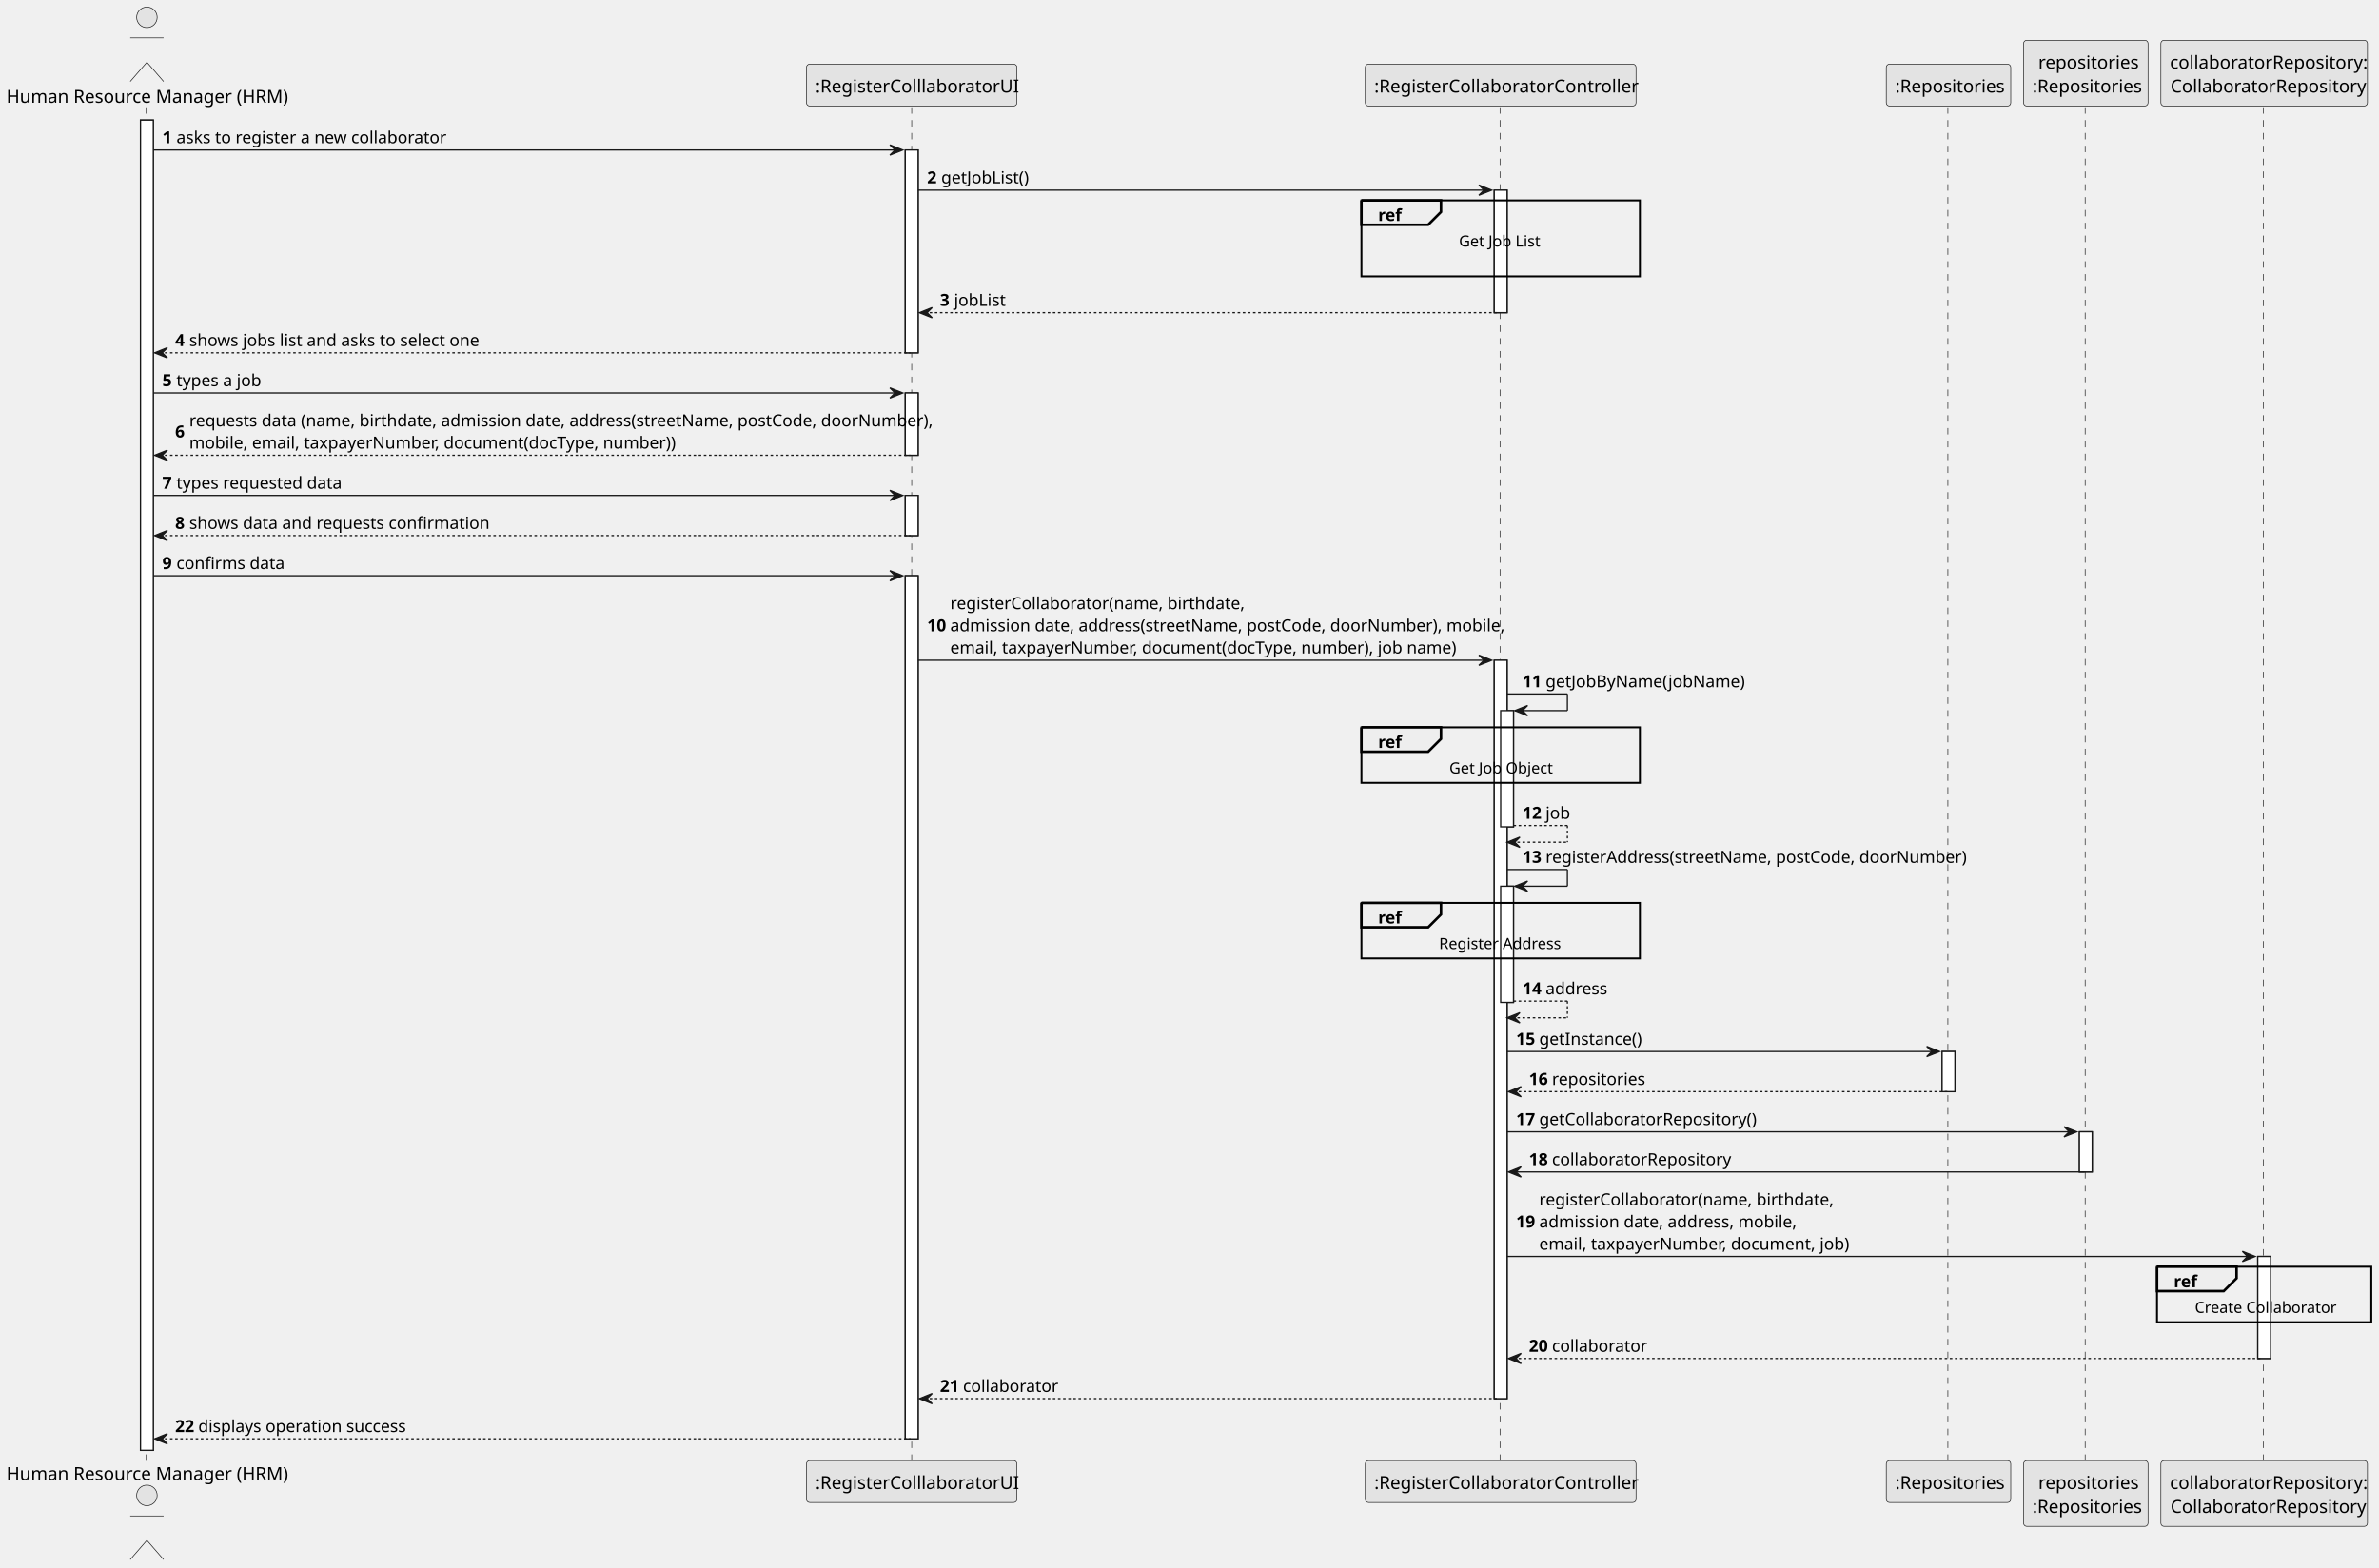
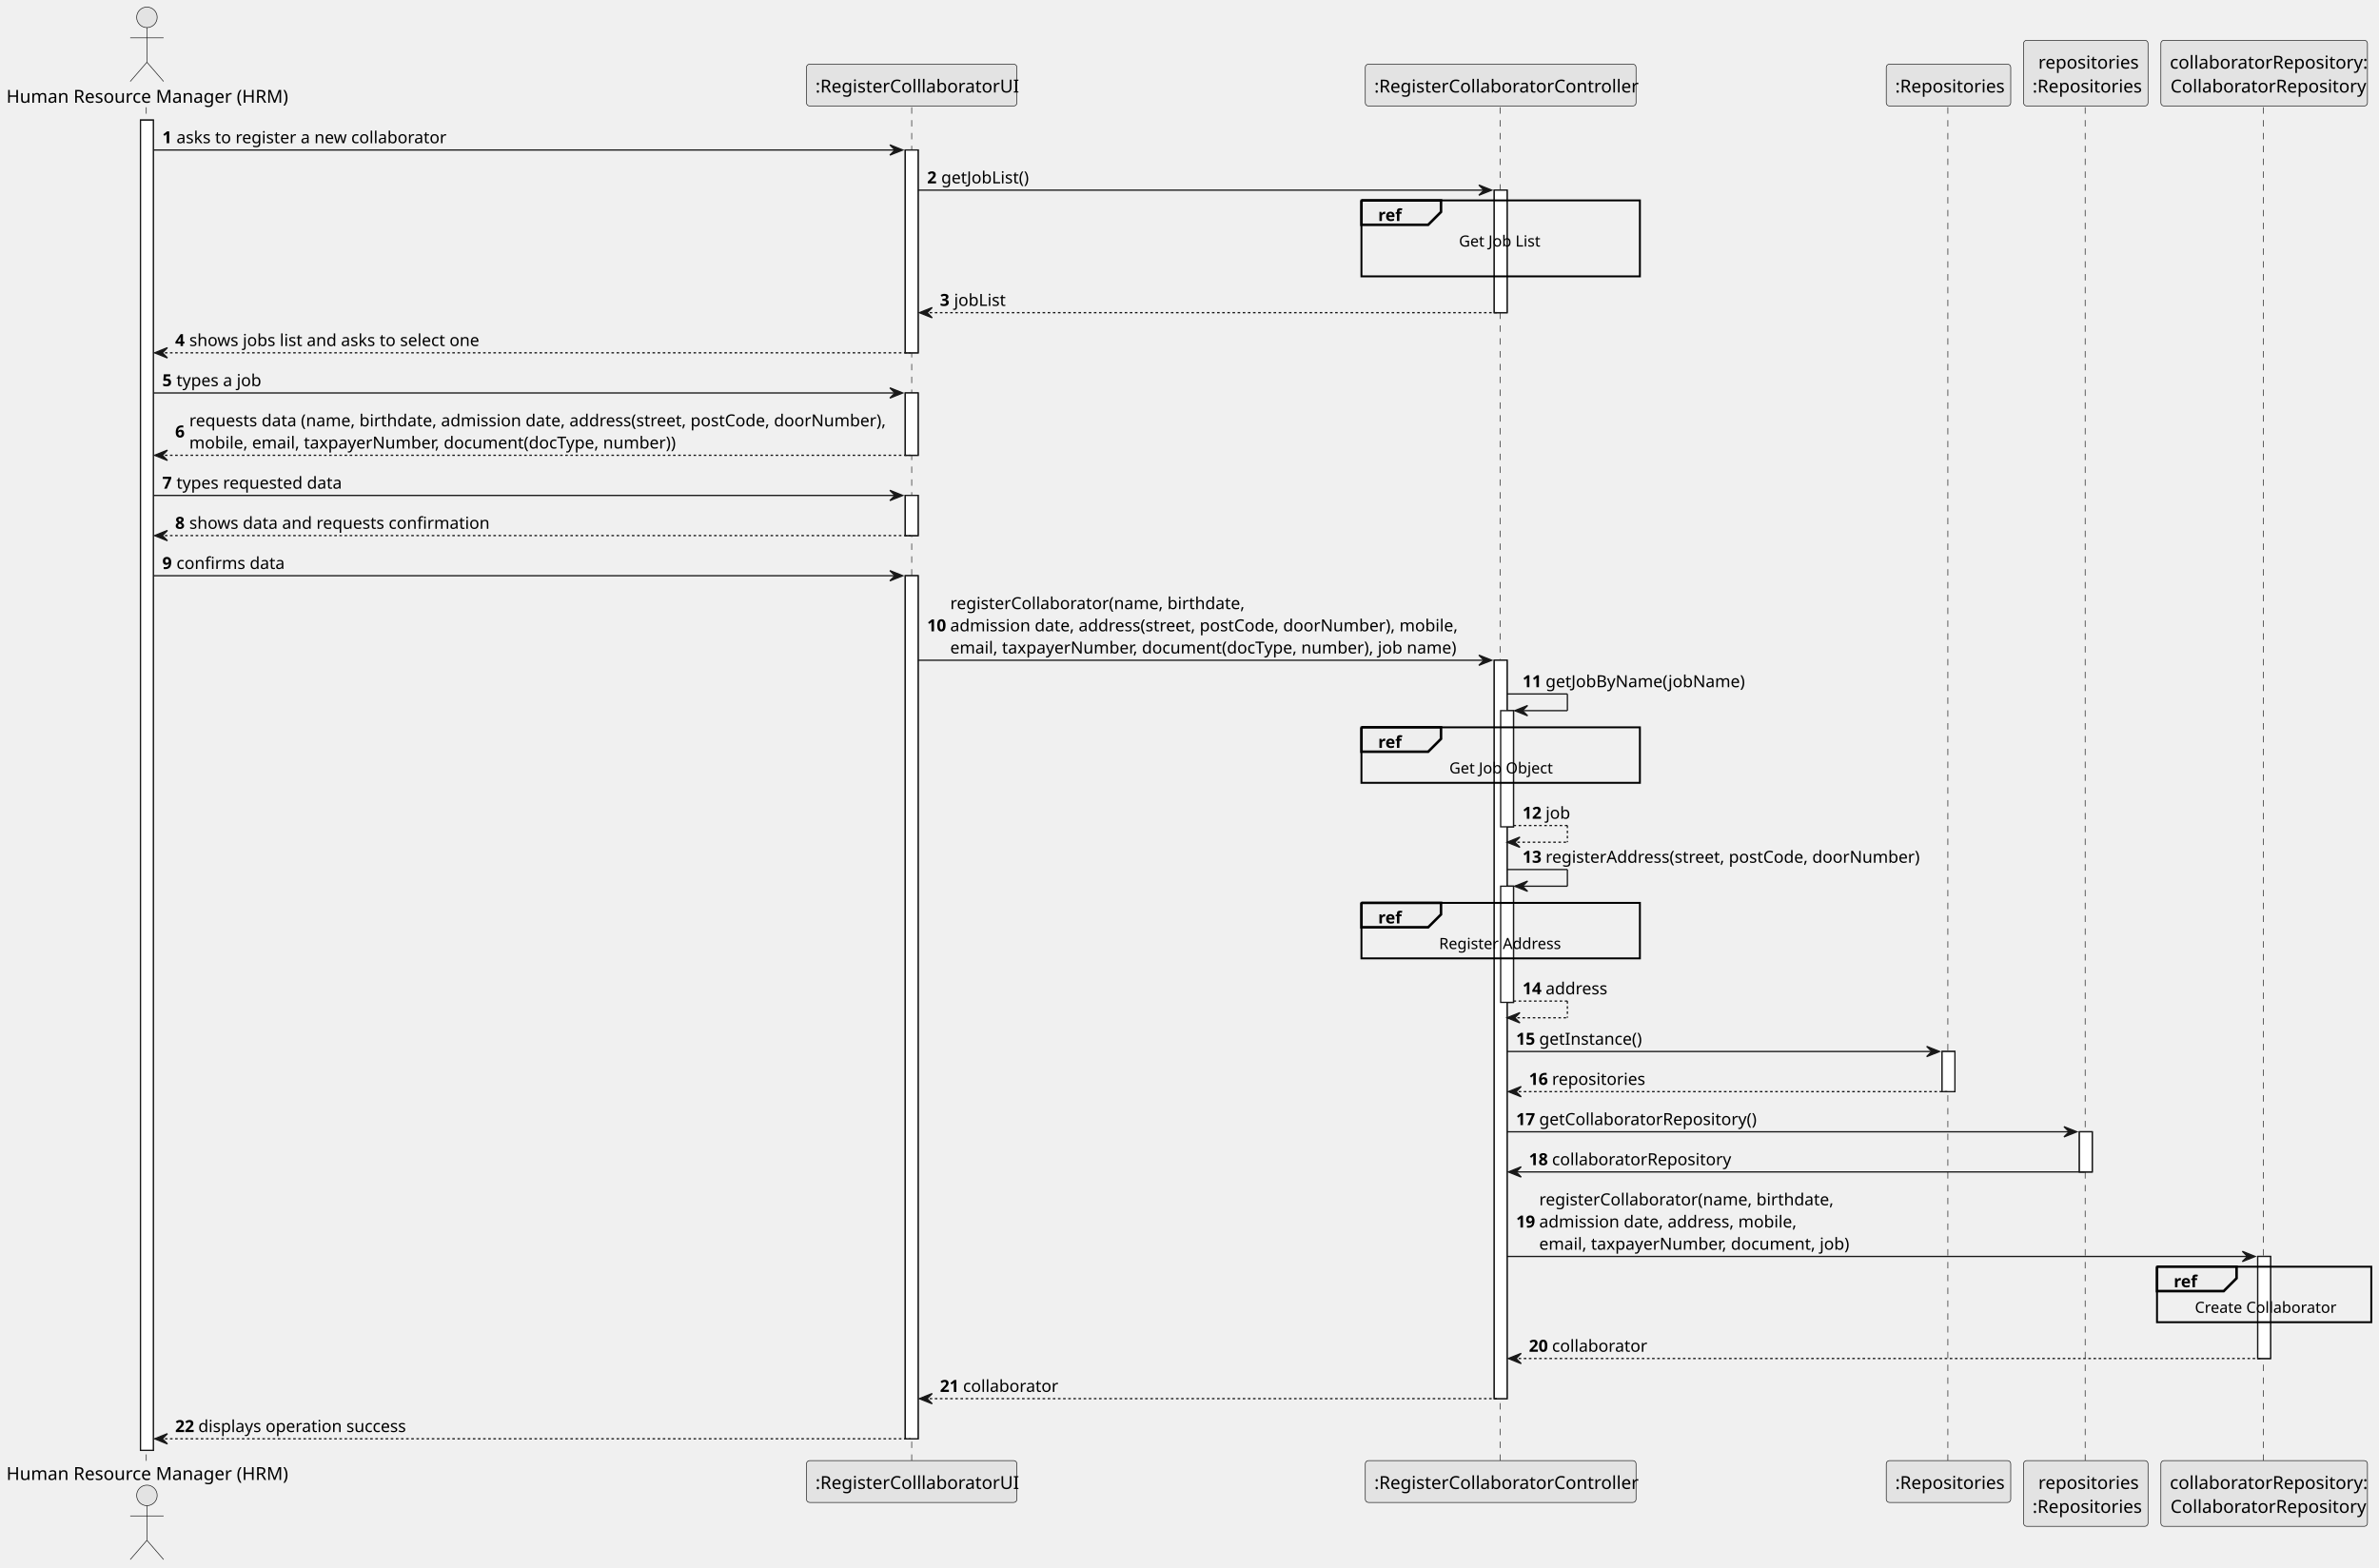
<svg xmlns="http://www.w3.org/2000/svg" contentStyleType="text/css" height="1222px" preserveAspectRatio="none" style="width:1854px;height:1222px;background:#FFFFFF;" version="1.1" viewBox="0 0 1854 1222" width="1854px" zoomAndPan="magnify">
  <defs />
  <g>
    <rect fill="#FFFFFF" height="1036.826" style="stroke:#181818;stroke-width:1.0;" width="10" x="109.5" y="93.621" />
    <rect fill="#FFFFFF" height="158.086" style="stroke:#181818;stroke-width:1.0;" width="10" x="705.5" y="116.912" />
    <rect fill="#FFFFFF" height="48.582" style="stroke:#181818;stroke-width:1.0;" width="10" x="705.5" y="306.289" />
    <rect fill="#FFFFFF" height="31.291" style="stroke:#181818;stroke-width:1.0;" width="10" x="705.5" y="386.162" />
    <rect fill="#FFFFFF" height="672.703" style="stroke:#181818;stroke-width:1.0;" width="10" x="705.5" y="448.744" />
    <rect fill="#FFFFFF" height="95.504" style="stroke:#181818;stroke-width:1.0;" width="10" x="1164.5" y="148.203" />
    <rect fill="#FFFFFF" height="575.539" style="stroke:#181818;stroke-width:1.0;" width="10" x="1164.5" y="514.617" />
    <rect fill="#FFFFFF" height="90.543" style="stroke:#181818;stroke-width:1.0;" width="10" x="1169.5" y="553.908" />
    <rect fill="#FFFFFF" height="90.543" style="stroke:#181818;stroke-width:1.0;" width="10" x="1169.5" y="690.742" />
    <rect fill="#FFFFFF" height="31.291" style="stroke:#181818;stroke-width:1.0;" width="10" x="1513.5" y="819.576" />
    <rect fill="#FFFFFF" height="31.291" style="stroke:#181818;stroke-width:1.0;" width="10" x="1620.5" y="882.158" />
    <rect fill="#FFFFFF" height="79.543" style="stroke:#181818;stroke-width:1.0;" width="10" x="1759.5" y="979.322" />
    <line style="stroke:#181818;stroke-width:0.5;stroke-dasharray:5.0,5.0;" x1="114" x2="114" y1="83.621" y2="1139.447" />
    <line style="stroke:#181818;stroke-width:0.5;stroke-dasharray:5.0,5.0;" x1="710.5" x2="710.5" y1="83.621" y2="1139.447" />
    <line style="stroke:#181818;stroke-width:0.5;stroke-dasharray:5.0,5.0;" x1="1169" x2="1169" y1="83.621" y2="1139.447" />
    <line style="stroke:#181818;stroke-width:0.5;stroke-dasharray:5.0,5.0;" x1="1518" x2="1518" y1="83.621" y2="1139.447" />
    <line style="stroke:#181818;stroke-width:0.5;stroke-dasharray:5.0,5.0;" x1="1625" x2="1625" y1="83.621" y2="1139.447" />
    <line style="stroke:#181818;stroke-width:0.5;stroke-dasharray:5.0,5.0;" x1="1764" x2="1764" y1="83.621" y2="1139.447" />
    <text fill="#000000" font-family="sans-serif" font-size="14" lengthAdjust="spacing" textLength="213" x="5" y="80.107">Human Resource Manager (HRM)</text>
    <ellipse cx="114.5" cy="13.5" fill="#E3E3E3" rx="8" ry="8" style="stroke:#181818;stroke-width:0.5;" />
    <path d="M114.5,21.5 L114.5,48.5 M101.5,29.5 L127.5,29.5 M114.5,48.5 L101.5,63.5 M114.5,48.5 L127.5,63.5 " fill="none" style="stroke:#181818;stroke-width:0.5;" />
    <text fill="#000000" font-family="sans-serif" font-size="14" lengthAdjust="spacing" textLength="213" x="5" y="1153.555">Human Resource Manager (HRM)</text>
    <ellipse cx="114.5" cy="1165.568" fill="#E3E3E3" rx="8" ry="8" style="stroke:#181818;stroke-width:0.5;" />
    <path d="M114.5,1173.568 L114.5,1200.568 M101.5,1181.568 L127.5,1181.568 M114.5,1200.568 L101.5,1215.568 M114.5,1200.568 L127.5,1215.568 " fill="none" style="stroke:#181818;stroke-width:0.5;" />
    <rect fill="#E3E3E3" height="32.621" rx="2.5" ry="2.5" style="stroke:#181818;stroke-width:0.5;" width="164" x="628.5" y="50" />
    <text fill="#000000" font-family="sans-serif" font-size="14" lengthAdjust="spacing" textLength="150" x="635.5" y="72.107">:RegisterColllaboratorUI</text>
    <rect fill="#E3E3E3" height="32.621" rx="2.5" ry="2.5" style="stroke:#181818;stroke-width:0.5;" width="164" x="628.5" y="1138.447" />
    <text fill="#000000" font-family="sans-serif" font-size="14" lengthAdjust="spacing" textLength="150" x="635.5" y="1160.555">:RegisterColllaboratorUI</text>
    <rect fill="#E3E3E3" height="32.621" rx="2.5" ry="2.5" style="stroke:#181818;stroke-width:0.5;" width="211" x="1064" y="50" />
    <text fill="#000000" font-family="sans-serif" font-size="14" lengthAdjust="spacing" textLength="197" x="1071" y="72.107">:RegisterCollaboratorController</text>
    <rect fill="#E3E3E3" height="32.621" rx="2.5" ry="2.5" style="stroke:#181818;stroke-width:0.5;" width="211" x="1064" y="1138.447" />
    <text fill="#000000" font-family="sans-serif" font-size="14" lengthAdjust="spacing" textLength="197" x="1071" y="1160.555">:RegisterCollaboratorController</text>
    <rect fill="#E3E3E3" height="32.621" rx="2.5" ry="2.5" style="stroke:#181818;stroke-width:0.5;" width="97" x="1470" y="50" />
    <text fill="#000000" font-family="sans-serif" font-size="14" lengthAdjust="spacing" textLength="83" x="1477" y="72.107">:Repositories</text>
    <rect fill="#E3E3E3" height="32.621" rx="2.5" ry="2.5" style="stroke:#181818;stroke-width:0.5;" width="97" x="1470" y="1138.447" />
    <text fill="#000000" font-family="sans-serif" font-size="14" lengthAdjust="spacing" textLength="83" x="1477" y="1160.555">:Repositories</text>
    <rect fill="#E3E3E3" height="51.242" rx="2.5" ry="2.5" style="stroke:#181818;stroke-width:0.5;" width="97" x="1577" y="31.379" />
    <text fill="#000000" font-family="sans-serif" font-size="14" lengthAdjust="spacing" textLength="74" x="1588.5" y="53.486">repositories</text>
    <text fill="#000000" font-family="sans-serif" font-size="14" lengthAdjust="spacing" textLength="83" x="1584" y="72.107">:Repositories</text>
    <rect fill="#E3E3E3" height="51.242" rx="2.5" ry="2.5" style="stroke:#181818;stroke-width:0.5;" width="97" x="1577" y="1138.447" />
    <text fill="#000000" font-family="sans-serif" font-size="14" lengthAdjust="spacing" textLength="74" x="1588.5" y="1160.555">repositories</text>
    <text fill="#000000" font-family="sans-serif" font-size="14" lengthAdjust="spacing" textLength="83" x="1584" y="1179.176">:Repositories</text>
    <rect fill="#E3E3E3" height="51.242" rx="2.5" ry="2.5" style="stroke:#181818;stroke-width:0.5;" width="161" x="1684" y="31.379" />
    <text fill="#000000" font-family="sans-serif" font-size="14" lengthAdjust="spacing" textLength="147" x="1691" y="53.486">collaboratorRepository:</text>
    <text fill="#000000" font-family="sans-serif" font-size="14" lengthAdjust="spacing" textLength="146" x="1691.5" y="72.107">CollaboratorRepository</text>
    <rect fill="#E3E3E3" height="51.242" rx="2.5" ry="2.5" style="stroke:#181818;stroke-width:0.5;" width="161" x="1684" y="1138.447" />
    <text fill="#000000" font-family="sans-serif" font-size="14" lengthAdjust="spacing" textLength="147" x="1691" y="1160.555">collaboratorRepository:</text>
    <text fill="#000000" font-family="sans-serif" font-size="14" lengthAdjust="spacing" textLength="146" x="1691.5" y="1179.176">CollaboratorRepository</text>
    <rect fill="#FFFFFF" height="1036.826" style="stroke:#181818;stroke-width:1.0;" width="10" x="109.5" y="93.621" />
    <rect fill="#FFFFFF" height="158.086" style="stroke:#181818;stroke-width:1.0;" width="10" x="705.5" y="116.912" />
    <rect fill="#FFFFFF" height="48.582" style="stroke:#181818;stroke-width:1.0;" width="10" x="705.5" y="306.289" />
    <rect fill="#FFFFFF" height="31.291" style="stroke:#181818;stroke-width:1.0;" width="10" x="705.5" y="386.162" />
    <rect fill="#FFFFFF" height="672.703" style="stroke:#181818;stroke-width:1.0;" width="10" x="705.5" y="448.744" />
    <rect fill="#FFFFFF" height="95.504" style="stroke:#181818;stroke-width:1.0;" width="10" x="1164.5" y="148.203" />
    <rect fill="#FFFFFF" height="575.539" style="stroke:#181818;stroke-width:1.0;" width="10" x="1164.5" y="514.617" />
    <rect fill="#FFFFFF" height="90.543" style="stroke:#181818;stroke-width:1.0;" width="10" x="1169.5" y="553.908" />
    <rect fill="#FFFFFF" height="90.543" style="stroke:#181818;stroke-width:1.0;" width="10" x="1169.5" y="690.742" />
    <rect fill="#FFFFFF" height="31.291" style="stroke:#181818;stroke-width:1.0;" width="10" x="1513.5" y="819.576" />
    <rect fill="#FFFFFF" height="31.291" style="stroke:#181818;stroke-width:1.0;" width="10" x="1620.5" y="882.158" />
    <rect fill="#FFFFFF" height="79.543" style="stroke:#181818;stroke-width:1.0;" width="10" x="1759.5" y="979.322" />
    <polygon fill="#181818" points="693.5,112.912,703.5,116.912,693.5,120.912,697.5,116.912" style="stroke:#181818;stroke-width:1.0;" />
    <line style="stroke:#181818;stroke-width:1.0;" x1="119.5" x2="699.5" y1="116.912" y2="116.912" />
    <text fill="#000000" font-family="sans-serif" font-size="13" font-weight="bold" lengthAdjust="spacing" textLength="7" x="126.5" y="111.649">1</text>
    <text fill="#000000" font-family="sans-serif" font-size="13" lengthAdjust="spacing" textLength="199" x="137.5" y="111.649">asks to register a new collaborator</text>
    <polygon fill="#181818" points="1152.5,144.203,1162.5,148.203,1152.5,152.203,1156.5,148.203" style="stroke:#181818;stroke-width:1.0;" />
    <line style="stroke:#181818;stroke-width:1.0;" x1="715.5" x2="1158.5" y1="148.203" y2="148.203" />
    <text fill="#000000" font-family="sans-serif" font-size="13" font-weight="bold" lengthAdjust="spacing" textLength="7" x="722.5" y="142.94">2</text>
    <text fill="#000000" font-family="sans-serif" font-size="13" lengthAdjust="spacing" textLength="67" x="733.5" y="142.94">getJobList()</text>
    <rect fill="none" height="59.213" style="stroke:#000000;stroke-width:1.5;" width="217" x="1061" y="156.203" />
    <path d="M1061,156.203 L1123,156.203 L1123,165.203 L1113,175.203 L1061,175.203 L1061,156.203 " fill="#EEEEEE" style="stroke:#000000;stroke-width:2.0;" />
    <text fill="#000000" font-family="sans-serif" font-size="13" font-weight="bold" lengthAdjust="spacing" textLength="17" x="1074" y="172.231">ref</text>
    <text fill="#000000" font-family="sans-serif" font-size="12" lengthAdjust="spacing" textLength="65" x="1137" y="192.152">Get Job List</text>
    <text fill="#000000" font-family="sans-serif" font-size="12" lengthAdjust="spacing" textLength="3" x="1168" y="208.113"> </text>
    <polygon fill="#181818" points="726.5,239.707,716.5,243.707,726.5,247.707,722.5,243.707" style="stroke:#181818;stroke-width:1.0;" />
    <line style="stroke:#181818;stroke-width:1.0;stroke-dasharray:2.0,2.0;" x1="720.5" x2="1168.5" y1="243.707" y2="243.707" />
    <text fill="#000000" font-family="sans-serif" font-size="13" font-weight="bold" lengthAdjust="spacing" textLength="7" x="732.5" y="238.444">3</text>
    <text fill="#000000" font-family="sans-serif" font-size="13" lengthAdjust="spacing" textLength="38" x="743.5" y="238.444">jobList</text>
    <polygon fill="#181818" points="130.5,270.998,120.5,274.998,130.5,278.998,126.5,274.998" style="stroke:#181818;stroke-width:1.0;" />
    <line style="stroke:#181818;stroke-width:1.0;stroke-dasharray:2.0,2.0;" x1="124.5" x2="709.5" y1="274.998" y2="274.998" />
    <text fill="#000000" font-family="sans-serif" font-size="13" font-weight="bold" lengthAdjust="spacing" textLength="7" x="136.5" y="269.735">4</text>
    <text fill="#000000" font-family="sans-serif" font-size="13" lengthAdjust="spacing" textLength="222" x="147.5" y="269.735">shows jobs list and asks to select one</text>
    <polygon fill="#181818" points="693.5,302.289,703.5,306.289,693.5,310.289,697.5,306.289" style="stroke:#181818;stroke-width:1.0;" />
    <line style="stroke:#181818;stroke-width:1.0;" x1="119.5" x2="699.5" y1="306.289" y2="306.289" />
    <text fill="#000000" font-family="sans-serif" font-size="13" font-weight="bold" lengthAdjust="spacing" textLength="7" x="126.5" y="301.026">5</text>
    <text fill="#000000" font-family="sans-serif" font-size="13" lengthAdjust="spacing" textLength="64" x="137.5" y="301.026">types a job</text>
    <polygon fill="#181818" points="130.5,350.871,120.5,354.871,130.5,358.871,126.5,354.871" style="stroke:#181818;stroke-width:1.0;" />
    <line style="stroke:#181818;stroke-width:1.0;stroke-dasharray:2.0,2.0;" x1="124.5" x2="709.5" y1="354.871" y2="354.871" />
    <text fill="#000000" font-family="sans-serif" font-size="13" font-weight="bold" lengthAdjust="spacing" textLength="7" x="136.5" y="340.963">6</text>
-     <text fill="#000000" font-family="sans-serif" font-size="13" lengthAdjust="spacing" textLength="547" x="147.5" y="332.317">requests data (name, birthdate, admission date, address(streetName, postCode, doorNumber),</text>
+     <text fill="#000000" font-family="sans-serif" font-size="13" lengthAdjust="spacing" textLength="547" x="147.5" y="332.317">requests data (name, birthdate, admission date, address(street, postCode, doorNumber),</text>
    <text fill="#000000" font-family="sans-serif" font-size="13" lengthAdjust="spacing" textLength="357" x="147.5" y="349.608">mobile, email, taxpayerNumber, document(docType, number))</text>
    <polygon fill="#181818" points="693.5,382.162,703.5,386.162,693.5,390.162,697.5,386.162" style="stroke:#181818;stroke-width:1.0;" />
    <line style="stroke:#181818;stroke-width:1.0;" x1="119.5" x2="699.5" y1="386.162" y2="386.162" />
    <text fill="#000000" font-family="sans-serif" font-size="13" font-weight="bold" lengthAdjust="spacing" textLength="7" x="126.5" y="380.899">7</text>
    <text fill="#000000" font-family="sans-serif" font-size="13" lengthAdjust="spacing" textLength="122" x="137.5" y="380.899">types requested data</text>
    <polygon fill="#181818" points="130.5,413.453,120.5,417.453,130.5,421.453,126.5,417.453" style="stroke:#181818;stroke-width:1.0;" />
    <line style="stroke:#181818;stroke-width:1.0;stroke-dasharray:2.0,2.0;" x1="124.5" x2="709.5" y1="417.453" y2="417.453" />
    <text fill="#000000" font-family="sans-serif" font-size="13" font-weight="bold" lengthAdjust="spacing" textLength="7" x="136.5" y="412.19">8</text>
    <text fill="#000000" font-family="sans-serif" font-size="13" lengthAdjust="spacing" textLength="219" x="147.5" y="412.19">shows data and requests confirmation</text>
    <polygon fill="#181818" points="693.5,444.744,703.5,448.744,693.5,452.744,697.5,448.744" style="stroke:#181818;stroke-width:1.0;" />
    <line style="stroke:#181818;stroke-width:1.0;" x1="119.5" x2="699.5" y1="448.744" y2="448.744" />
    <text fill="#000000" font-family="sans-serif" font-size="13" font-weight="bold" lengthAdjust="spacing" textLength="7" x="126.5" y="443.481">9</text>
    <text fill="#000000" font-family="sans-serif" font-size="13" lengthAdjust="spacing" textLength="78" x="137.5" y="443.481">confirms data</text>
    <polygon fill="#181818" points="1152.5,510.617,1162.5,514.617,1152.5,518.617,1156.5,514.617" style="stroke:#181818;stroke-width:1.0;" />
    <line style="stroke:#181818;stroke-width:1.0;" x1="715.5" x2="1158.5" y1="514.617" y2="514.617" />
    <text fill="#000000" font-family="sans-serif" font-size="13" font-weight="bold" lengthAdjust="spacing" textLength="14" x="722.5" y="492.063">10</text>
    <text fill="#000000" font-family="sans-serif" font-size="13" lengthAdjust="spacing" textLength="210" x="740.5" y="474.772">registerCollaborator(name, birthdate,</text>
-     <text fill="#000000" font-family="sans-serif" font-size="13" lengthAdjust="spacing" textLength="408" x="740.5" y="492.063">admission date, address(streetName, postCode, doorNumber), mobile,</text>
+     <text fill="#000000" font-family="sans-serif" font-size="13" lengthAdjust="spacing" textLength="408" x="740.5" y="492.063">admission date, address(street, postCode, doorNumber), mobile,</text>
    <text fill="#000000" font-family="sans-serif" font-size="13" lengthAdjust="spacing" textLength="372" x="740.5" y="509.354">email, taxpayerNumber, document(docType, number), job name)</text>
    <line style="stroke:#181818;stroke-width:1.0;" x1="1174.5" x2="1221.5" y1="540.908" y2="540.908" />
    <line style="stroke:#181818;stroke-width:1.0;" x1="1221.5" x2="1221.5" y1="540.908" y2="553.908" />
    <line style="stroke:#181818;stroke-width:1.0;" x1="1180.5" x2="1221.5" y1="553.908" y2="553.908" />
    <polygon fill="#181818" points="1190.5,549.908,1180.5,553.908,1190.5,557.908,1186.5,553.908" style="stroke:#181818;stroke-width:1.0;" />
    <text fill="#000000" font-family="sans-serif" font-size="13" font-weight="bold" lengthAdjust="spacing" textLength="14" x="1186.5" y="535.645">11</text>
    <text fill="#000000" font-family="sans-serif" font-size="13" lengthAdjust="spacing" textLength="147" x="1204.5" y="535.645">getJobByName(jobName)</text>
    <rect fill="none" height="43.252" style="stroke:#000000;stroke-width:1.5;" width="217" x="1061" y="566.908" />
    <path d="M1061,566.908 L1123,566.908 L1123,575.908 L1113,585.908 L1061,585.908 L1061,566.908 " fill="#EEEEEE" style="stroke:#000000;stroke-width:2.0;" />
    <text fill="#000000" font-family="sans-serif" font-size="13" font-weight="bold" lengthAdjust="spacing" textLength="17" x="1074" y="582.937">ref</text>
    <text fill="#000000" font-family="sans-serif" font-size="12" lengthAdjust="spacing" textLength="80" x="1129.5" y="602.857">Get Job Object</text>
    <line style="stroke:#181818;stroke-width:1.0;stroke-dasharray:2.0,2.0;" x1="1179.5" x2="1221.5" y1="643.451" y2="643.451" />
    <line style="stroke:#181818;stroke-width:1.0;stroke-dasharray:2.0,2.0;" x1="1221.5" x2="1221.5" y1="643.451" y2="656.451" />
    <line style="stroke:#181818;stroke-width:1.0;stroke-dasharray:2.0,2.0;" x1="1174.5" x2="1221.5" y1="656.451" y2="656.451" />
    <polygon fill="#181818" points="1184.5,652.451,1174.5,656.451,1184.5,660.451,1180.5,656.451" style="stroke:#181818;stroke-width:1.0;" />
    <text fill="#000000" font-family="sans-serif" font-size="13" font-weight="bold" lengthAdjust="spacing" textLength="14" x="1186.5" y="638.188">12</text>
    <text fill="#000000" font-family="sans-serif" font-size="13" lengthAdjust="spacing" textLength="17" x="1204.5" y="638.188">job</text>
    <line style="stroke:#181818;stroke-width:1.0;" x1="1174.5" x2="1221.5" y1="677.742" y2="677.742" />
    <line style="stroke:#181818;stroke-width:1.0;" x1="1221.5" x2="1221.5" y1="677.742" y2="690.742" />
    <line style="stroke:#181818;stroke-width:1.0;" x1="1180.5" x2="1221.5" y1="690.742" y2="690.742" />
    <polygon fill="#181818" points="1190.5,686.742,1180.5,690.742,1190.5,694.742,1186.5,690.742" style="stroke:#181818;stroke-width:1.0;" />
    <text fill="#000000" font-family="sans-serif" font-size="13" font-weight="bold" lengthAdjust="spacing" textLength="14" x="1186.5" y="672.48">13</text>
-     <text fill="#000000" font-family="sans-serif" font-size="13" lengthAdjust="spacing" textLength="307" x="1204.5" y="672.48">registerAddress(streetName, postCode, doorNumber)</text>
+     <text fill="#000000" font-family="sans-serif" font-size="13" lengthAdjust="spacing" textLength="307" x="1204.5" y="672.48">registerAddress(street, postCode, doorNumber)</text>
    <rect fill="none" height="43.252" style="stroke:#000000;stroke-width:1.5;" width="217" x="1061" y="703.742" />
    <path d="M1061,703.742 L1123,703.742 L1123,712.742 L1113,722.742 L1061,722.742 L1061,703.742 " fill="#EEEEEE" style="stroke:#000000;stroke-width:2.0;" />
    <text fill="#000000" font-family="sans-serif" font-size="13" font-weight="bold" lengthAdjust="spacing" textLength="17" x="1074" y="719.77">ref</text>
    <text fill="#000000" font-family="sans-serif" font-size="12" lengthAdjust="spacing" textLength="96" x="1121.5" y="739.691">Register Address</text>
    <line style="stroke:#181818;stroke-width:1.0;stroke-dasharray:2.0,2.0;" x1="1179.5" x2="1221.5" y1="780.285" y2="780.285" />
    <line style="stroke:#181818;stroke-width:1.0;stroke-dasharray:2.0,2.0;" x1="1221.5" x2="1221.5" y1="780.285" y2="793.285" />
    <line style="stroke:#181818;stroke-width:1.0;stroke-dasharray:2.0,2.0;" x1="1174.5" x2="1221.5" y1="793.285" y2="793.285" />
    <polygon fill="#181818" points="1184.5,789.285,1174.5,793.285,1184.5,797.285,1180.5,793.285" style="stroke:#181818;stroke-width:1.0;" />
    <text fill="#000000" font-family="sans-serif" font-size="13" font-weight="bold" lengthAdjust="spacing" textLength="14" x="1186.5" y="775.023">14</text>
    <text fill="#000000" font-family="sans-serif" font-size="13" lengthAdjust="spacing" textLength="46" x="1204.5" y="775.023">address</text>
    <polygon fill="#181818" points="1501.5,815.576,1511.5,819.576,1501.5,823.576,1505.5,819.576" style="stroke:#181818;stroke-width:1.0;" />
    <line style="stroke:#181818;stroke-width:1.0;" x1="1174.5" x2="1507.5" y1="819.576" y2="819.576" />
    <text fill="#000000" font-family="sans-serif" font-size="13" font-weight="bold" lengthAdjust="spacing" textLength="14" x="1181.5" y="814.313">15</text>
    <text fill="#000000" font-family="sans-serif" font-size="13" lengthAdjust="spacing" textLength="75" x="1199.5" y="814.313">getInstance()</text>
    <polygon fill="#181818" points="1185.5,846.867,1175.5,850.867,1185.5,854.867,1181.5,850.867" style="stroke:#181818;stroke-width:1.0;" />
    <line style="stroke:#181818;stroke-width:1.0;stroke-dasharray:2.0,2.0;" x1="1179.5" x2="1517.5" y1="850.867" y2="850.867" />
    <text fill="#000000" font-family="sans-serif" font-size="13" font-weight="bold" lengthAdjust="spacing" textLength="14" x="1191.5" y="845.605">16</text>
    <text fill="#000000" font-family="sans-serif" font-size="13" lengthAdjust="spacing" textLength="67" x="1209.5" y="845.605">repositories</text>
    <polygon fill="#181818" points="1608.5,878.158,1618.5,882.158,1608.5,886.158,1612.5,882.158" style="stroke:#181818;stroke-width:1.0;" />
    <line style="stroke:#181818;stroke-width:1.0;" x1="1174.5" x2="1614.5" y1="882.158" y2="882.158" />
    <text fill="#000000" font-family="sans-serif" font-size="13" font-weight="bold" lengthAdjust="spacing" textLength="14" x="1181.5" y="876.895">17</text>
    <text fill="#000000" font-family="sans-serif" font-size="13" lengthAdjust="spacing" textLength="157" x="1199.5" y="876.895">getCollaboratorRepository()</text>
    <polygon fill="#181818" points="1185.5,909.449,1175.5,913.449,1185.5,917.449,1181.5,913.449" style="stroke:#181818;stroke-width:1.0;" />
    <line style="stroke:#181818;stroke-width:1.0;" x1="1179.5" x2="1624.5" y1="913.449" y2="913.449" />
    <text fill="#000000" font-family="sans-serif" font-size="13" font-weight="bold" lengthAdjust="spacing" textLength="14" x="1191.5" y="908.187">18</text>
    <text fill="#000000" font-family="sans-serif" font-size="13" lengthAdjust="spacing" textLength="129" x="1209.5" y="908.187">collaboratorRepository</text>
    <polygon fill="#181818" points="1747.5,975.322,1757.5,979.322,1747.5,983.322,1751.5,979.322" style="stroke:#181818;stroke-width:1.0;" />
    <line style="stroke:#181818;stroke-width:1.0;" x1="1174.5" x2="1753.5" y1="979.322" y2="979.322" />
    <text fill="#000000" font-family="sans-serif" font-size="13" font-weight="bold" lengthAdjust="spacing" textLength="14" x="1181.5" y="956.769">19</text>
    <text fill="#000000" font-family="sans-serif" font-size="13" lengthAdjust="spacing" textLength="210" x="1199.5" y="939.477">registerCollaborator(name, birthdate,</text>
    <text fill="#000000" font-family="sans-serif" font-size="13" lengthAdjust="spacing" textLength="192" x="1199.5" y="956.769">admission date, address, mobile,</text>
    <text fill="#000000" font-family="sans-serif" font-size="13" lengthAdjust="spacing" textLength="228" x="1199.5" y="974.06">email, taxpayerNumber, document, job)</text>
    <rect fill="none" height="43.252" style="stroke:#000000;stroke-width:1.5;" width="167" x="1681" y="987.322" />
    <path d="M1681,987.322 L1743,987.322 L1743,996.322 L1733,1006.322 L1681,1006.322 L1681,987.322 " fill="#EEEEEE" style="stroke:#000000;stroke-width:2.0;" />
    <text fill="#000000" font-family="sans-serif" font-size="13" font-weight="bold" lengthAdjust="spacing" textLength="17" x="1694" y="1003.351">ref</text>
    <text fill="#000000" font-family="sans-serif" font-size="12" lengthAdjust="spacing" textLength="108" x="1710.5" y="1023.271">Create Collaborator</text>
    <polygon fill="#181818" points="1185.5,1054.865,1175.5,1058.865,1185.5,1062.865,1181.5,1058.865" style="stroke:#181818;stroke-width:1.0;" />
    <line style="stroke:#181818;stroke-width:1.0;stroke-dasharray:2.0,2.0;" x1="1179.5" x2="1763.5" y1="1058.865" y2="1058.865" />
    <text fill="#000000" font-family="sans-serif" font-size="13" font-weight="bold" lengthAdjust="spacing" textLength="14" x="1191.5" y="1053.602">20</text>
    <text fill="#000000" font-family="sans-serif" font-size="13" lengthAdjust="spacing" textLength="67" x="1209.5" y="1053.602">collaborator</text>
    <polygon fill="#181818" points="726.5,1086.156,716.5,1090.156,726.5,1094.156,722.5,1090.156" style="stroke:#181818;stroke-width:1.0;" />
    <line style="stroke:#181818;stroke-width:1.0;stroke-dasharray:2.0,2.0;" x1="720.5" x2="1168.5" y1="1090.156" y2="1090.156" />
    <text fill="#000000" font-family="sans-serif" font-size="13" font-weight="bold" lengthAdjust="spacing" textLength="14" x="732.5" y="1084.894">21</text>
    <text fill="#000000" font-family="sans-serif" font-size="13" lengthAdjust="spacing" textLength="67" x="750.5" y="1084.894">collaborator</text>
    <polygon fill="#181818" points="130.5,1117.447,120.5,1121.447,130.5,1125.447,126.5,1121.447" style="stroke:#181818;stroke-width:1.0;" />
    <line style="stroke:#181818;stroke-width:1.0;stroke-dasharray:2.0,2.0;" x1="124.5" x2="709.5" y1="1121.447" y2="1121.447" />
    <text fill="#000000" font-family="sans-serif" font-size="13" font-weight="bold" lengthAdjust="spacing" textLength="14" x="136.5" y="1116.185">22</text>
    <text fill="#000000" font-family="sans-serif" font-size="13" lengthAdjust="spacing" textLength="158" x="154.5" y="1116.185">displays operation success</text>
  </g>
</svg>
